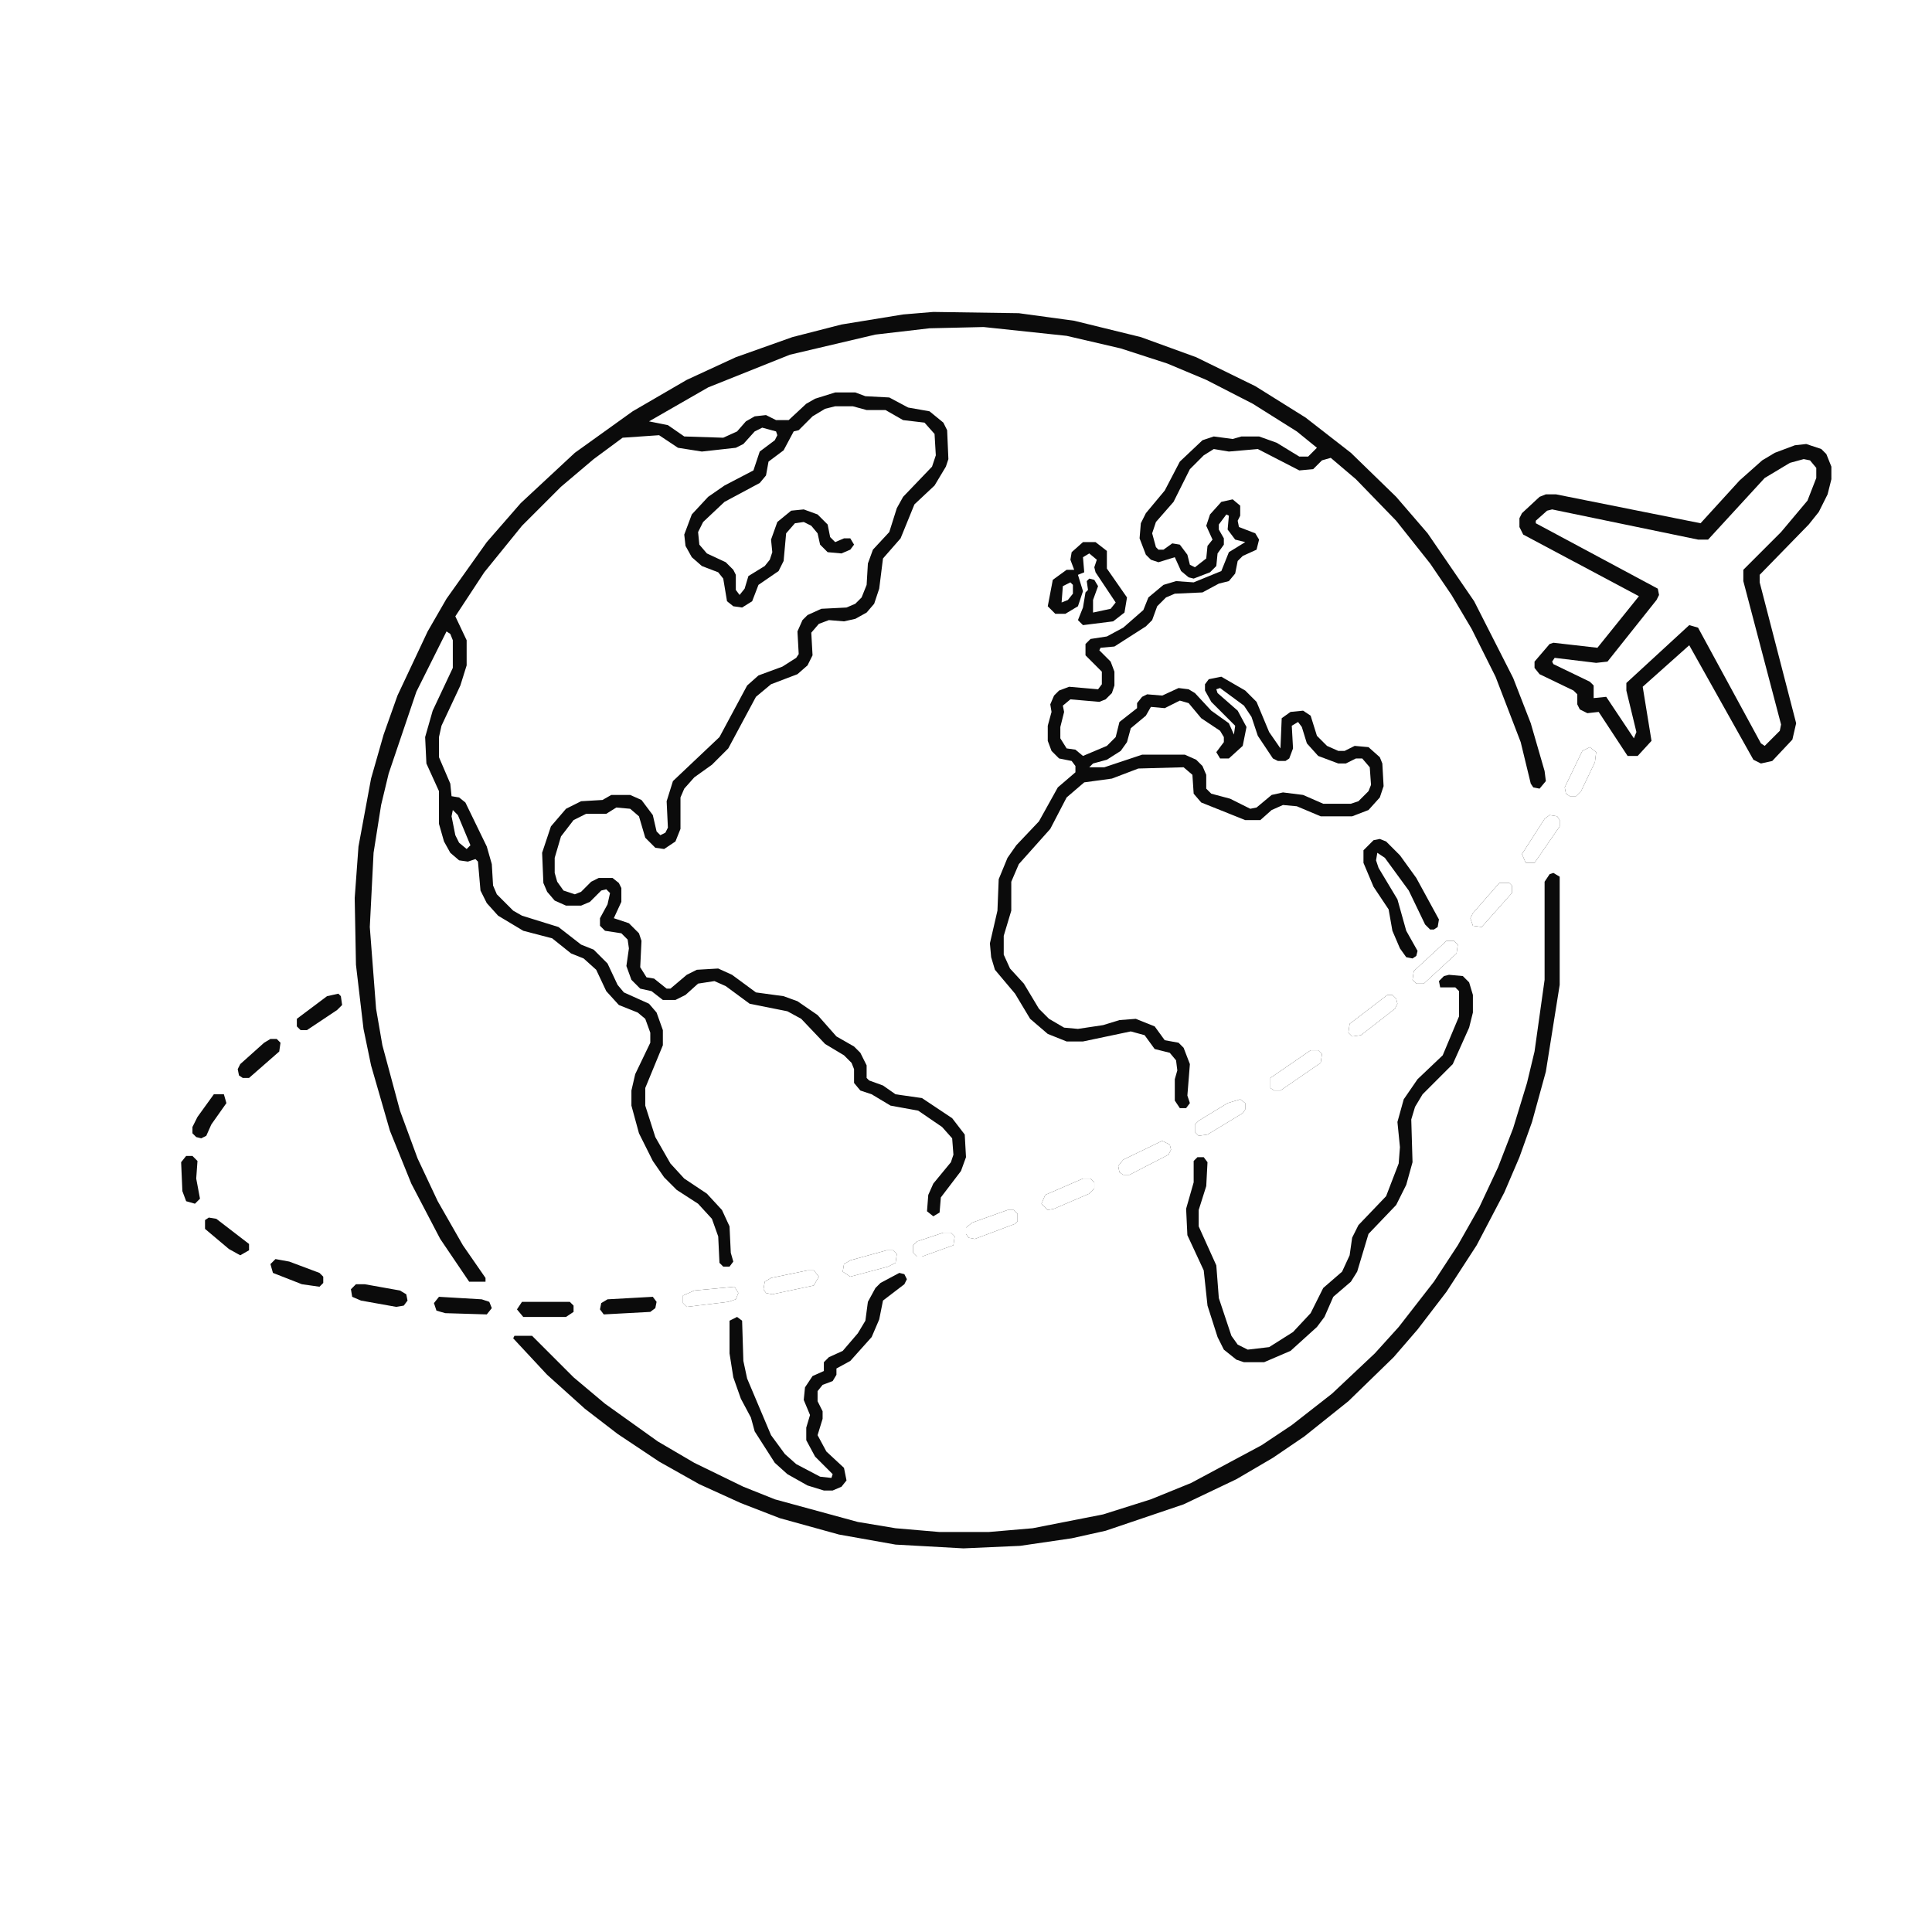
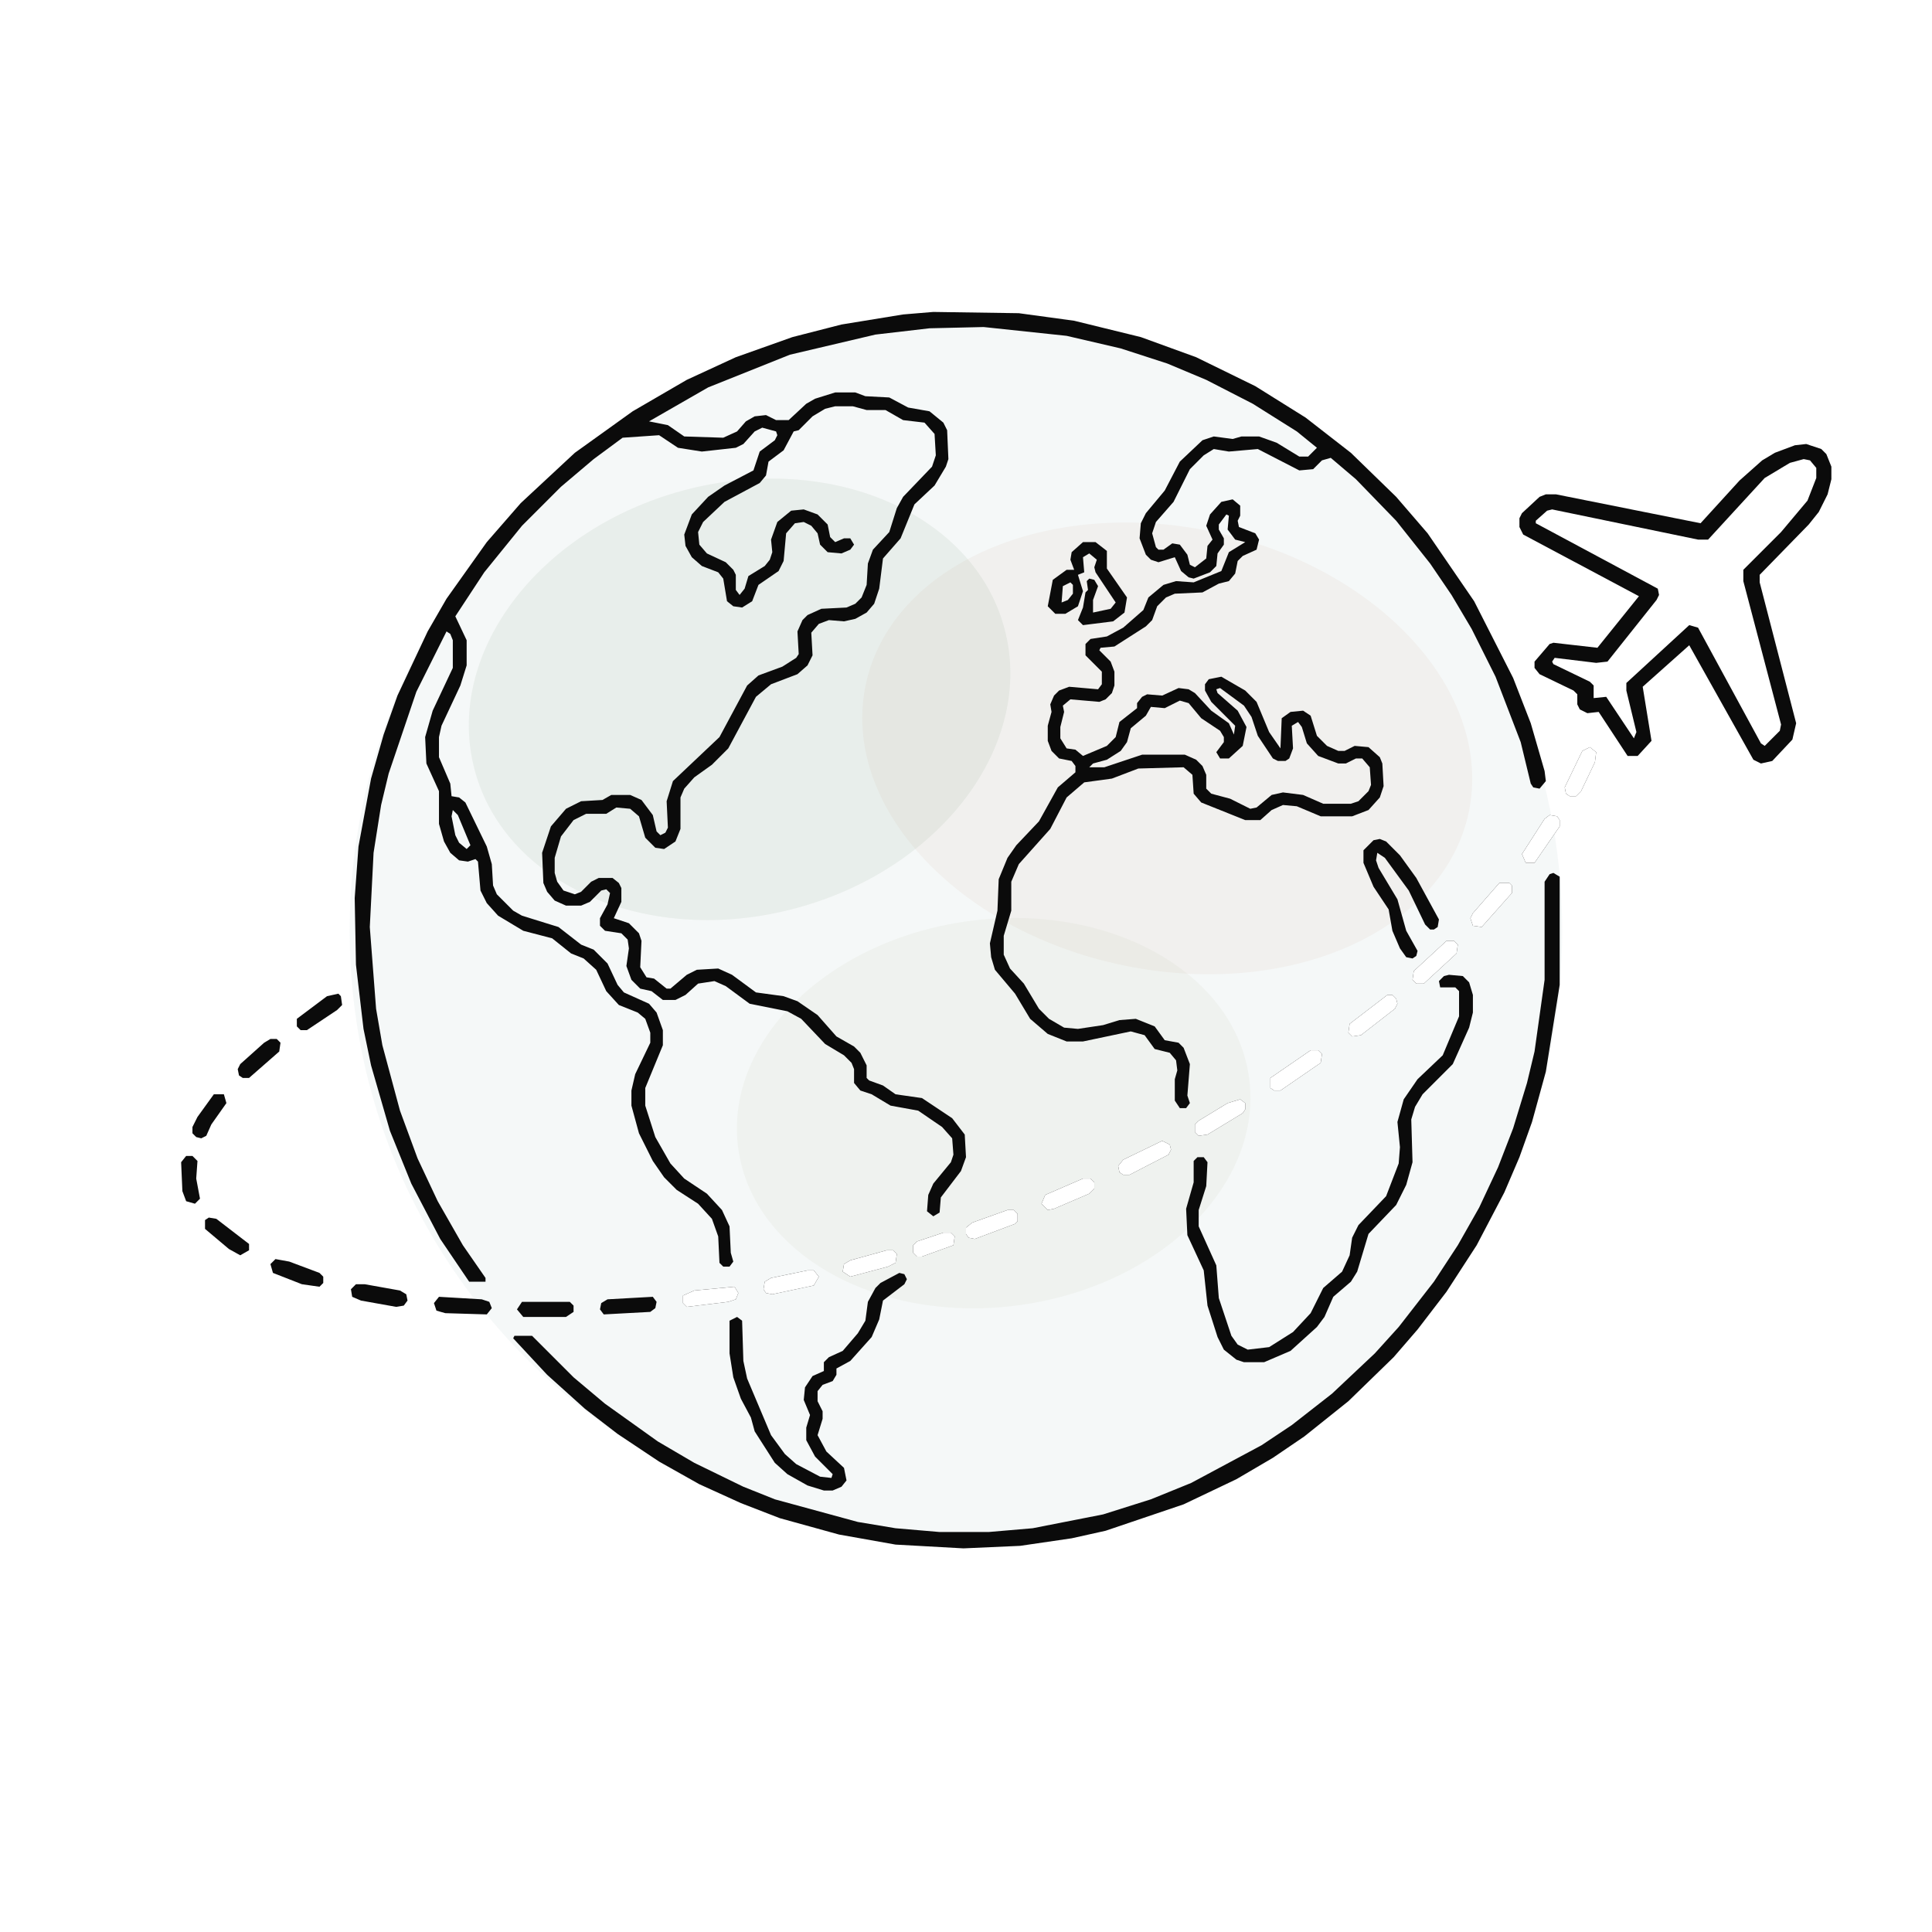
<svg xmlns="http://www.w3.org/2000/svg" viewBox="0 0 1536 1536" role="img" aria-labelledby="title desc">
  <rect width="1536" height="1536" fill="#ffffff" />
+   <defs>
+     <clipPath id="globe-colour-clip">
+       <circle cx="760" cy="740" r="487" />
+     </clipPath>
+   </defs>
+   <g id="globe-colour-wash" clip-path="url(#globe-colour-clip)" pointer-events="none">
+     <circle cx="760" cy="740" r="482" fill="#7f9fa5" opacity="0.075" />
+     <ellipse cx="588" cy="556" rx="218" ry="172" fill="#789173" opacity="0.105" transform="rotate(-15 588 556)" />
+     <ellipse cx="928" cy="595" rx="245" ry="176" fill="#b88363" opacity="0.070" transform="rotate(12 928 595)" />
+     <ellipse cx="790" cy="885" rx="205" ry="154" fill="#9aa477" opacity="0.070" transform="rotate(-8 790 885)" />
+   </g>
  <path id="globe-base" d="M 411 1041 L 416 1047 L 450 1047 L 456 1043 L 456 1038 L 453 1035 L 415 1035 Z M 522 1035 L 519 1031 L 483 1033 L 478 1036 L 477 1041 L 480 1045 L 517 1043 L 521 1040 Z M 345 1036 L 347 1042 L 354 1044 L 387 1045 L 391 1040 L 389 1035 L 383 1033 L 349 1031 Z M 587 1028 L 584 1023 L 552 1026 L 543 1030 L 543 1036 L 546 1039 L 579 1035 L 585 1033 Z M 279 1025 L 280 1031 L 287 1034 L 315 1039 L 321 1038 L 324 1034 L 323 1029 L 318 1026 L 290 1021 L 283 1021 Z M 719 1013 L 715 1012 L 700 1020 L 696 1024 L 690 1035 L 688 1050 L 682 1060 L 670 1074 L 659 1079 L 655 1083 L 655 1090 L 646 1094 L 640 1103 L 639 1113 L 644 1125 L 641 1135 L 641 1145 L 648 1158 L 662 1172 L 661 1175 L 652 1174 L 633 1164 L 624 1156 L 613 1141 L 594 1096 L 591 1082 L 590 1050 L 586 1047 L 580 1050 L 580 1076 L 583 1095 L 589 1112 L 597 1127 L 600 1138 L 616 1163 L 626 1172 L 642 1181 L 655 1185 L 662 1185 L 669 1182 L 673 1177 L 671 1167 L 657 1154 L 650 1141 L 654 1128 L 654 1122 L 650 1114 L 650 1106 L 654 1101 L 662 1098 L 665 1093 L 665 1088 L 676 1082 L 693 1063 L 699 1049 L 702 1034 L 719 1021 L 721 1017 Z M 651 1015 L 647 1010 L 642 1010 L 613 1016 L 608 1019 L 607 1025 L 609 1028 L 614 1029 L 647 1022 Z M 215 1005 L 217 1012 L 240 1021 L 254 1023 L 257 1020 L 257 1015 L 254 1012 L 230 1003 L 219 1001 Z M 713 997 L 710 994 L 705 994 L 676 1002 L 671 1005 L 670 1011 L 676 1015 L 706 1007 L 712 1004 Z M 759 983 L 756 980 L 750 980 L 729 987 L 726 990 L 726 996 L 729 999 L 733 999 L 758 990 Z M 163 970 L 163 977 L 182 993 L 191 998 L 198 994 L 198 989 L 172 969 L 166 968 Z M 809 965 L 806 962 L 801 962 L 773 972 L 768 976 L 768 981 L 770 984 L 775 985 L 807 973 L 809 971 Z M 870 940 L 867 937 L 861 937 L 831 950 L 828 957 L 833 962 L 838 961 L 866 949 L 870 945 Z M 148 919 L 144 924 L 145 947 L 148 955 L 155 957 L 159 953 L 156 937 L 157 923 L 153 919 Z M 930 910 L 924 907 L 893 922 L 889 927 L 890 932 L 893 934 L 898 934 L 929 918 L 931 914 Z M 990 877 L 986 874 L 976 877 L 953 891 L 950 894 L 950 900 L 953 903 L 960 902 L 988 885 L 990 882 Z M 178 870 L 170 870 L 157 888 L 153 896 L 153 901 L 156 904 L 160 905 L 164 903 L 168 894 L 180 877 Z M 1051 838 L 1048 835 L 1042 835 L 1010 857 L 1010 865 L 1013 867 L 1018 867 L 1050 845 Z M 223 829 L 220 826 L 215 826 L 210 829 L 191 846 L 189 850 L 190 855 L 193 857 L 198 857 L 222 836 Z M 1110 794 L 1107 791 L 1103 791 L 1073 814 L 1072 821 L 1075 824 L 1082 823 L 1109 802 L 1111 798 Z M 271 792 L 269 790 L 260 792 L 236 810 L 236 816 L 239 819 L 244 819 L 268 803 L 272 799 Z M 1163 776 L 1152 775 L 1148 776 L 1144 780 L 1145 785 L 1157 785 L 1160 788 L 1160 808 L 1147 839 L 1127 858 L 1116 874 L 1111 892 L 1113 912 L 1112 925 L 1102 951 L 1080 974 L 1075 984 L 1073 998 L 1067 1011 L 1052 1024 L 1042 1044 L 1028 1059 L 1009 1071 L 992 1073 L 984 1069 L 979 1062 L 969 1032 L 967 1006 L 953 975 L 953 962 L 959 943 L 960 924 L 957 920 L 952 920 L 949 923 L 949 940 L 943 961 L 944 982 L 957 1010 L 960 1038 L 968 1063 L 973 1073 L 983 1081 L 989 1083 L 1005 1083 L 1026 1074 L 1047 1055 L 1053 1047 L 1060 1031 L 1074 1019 L 1079 1011 L 1088 981 L 1110 958 L 1118 942 L 1123 924 L 1122 890 L 1125 880 L 1131 870 L 1155 846 L 1168 817 L 1171 805 L 1171 791 L 1168 781 Z M 1156 748 L 1150 748 L 1124 772 L 1123 779 L 1126 782 L 1132 782 L 1158 758 L 1159 751 Z M 1200 702 L 1192 702 L 1171 726 L 1169 730 L 1171 736 L 1178 737 L 1202 710 L 1202 704 Z M 1240 697 L 1235 694 L 1232 695 L 1228 701 L 1228 779 L 1220 836 L 1214 861 L 1203 897 L 1191 928 L 1176 960 L 1159 990 L 1140 1019 L 1112 1055 L 1093 1076 L 1059 1108 L 1027 1133 L 1003 1149 L 947 1179 L 915 1192 L 877 1204 L 821 1215 L 786 1218 L 747 1218 L 712 1215 L 682 1210 L 616 1192 L 591 1182 L 552 1163 L 523 1146 L 481 1116 L 456 1095 L 423 1062 L 409 1062 L 408 1064 L 435 1093 L 465 1120 L 491 1140 L 524 1162 L 556 1180 L 589 1195 L 620 1207 L 667 1220 L 712 1228 L 766 1231 L 811 1229 L 852 1223 L 879 1217 L 941 1196 L 983 1176 L 1012 1159 L 1037 1142 L 1072 1114 L 1108 1079 L 1127 1057 L 1150 1027 L 1174 990 L 1196 948 L 1208 920 L 1218 892 L 1229 852 L 1240 783 Z M 1092 668 L 1084 676 L 1084 686 L 1092 705 L 1104 723 L 1107 740 L 1113 754 L 1118 761 L 1123 762 L 1126 760 L 1127 756 L 1118 740 L 1111 715 L 1096 690 L 1094 684 L 1095 678 L 1101 682 L 1120 708 L 1133 735 L 1137 739 L 1140 739 L 1143 737 L 1144 731 L 1126 698 L 1113 680 L 1102 669 L 1097 667 Z M 1238 649 L 1232 648 L 1228 651 L 1210 679 L 1213 686 L 1220 686 L 1240 657 L 1240 652 Z M 1264 594 L 1258 597 L 1244 626 L 1245 631 L 1248 633 L 1253 633 L 1257 629 L 1268 606 L 1269 598 Z M 861 431 L 852 439 L 851 445 L 854 453 L 848 453 L 837 461 L 833 482 L 839 488 L 847 488 L 857 482 L 861 470 L 857 457 L 862 455 L 861 443 L 866 440 L 872 445 L 870 451 L 871 455 L 887 479 L 883 484 L 869 487 L 869 477 L 873 466 L 870 461 L 866 460 L 864 462 L 865 469 L 863 471 L 861 483 L 857 493 L 861 497 L 885 494 L 894 487 L 896 475 L 880 452 L 880 438 L 871 431 Z M 851 463 L 853 465 L 853 472 L 849 477 L 844 479 L 845 466 Z M 1135 424 L 1110 395 L 1074 360 L 1038 332 L 998 307 L 951 284 L 907 268 L 854 255 L 810 249 L 742 248 L 718 250 L 669 258 L 630 268 L 585 284 L 546 302 L 503 327 L 457 360 L 414 400 L 387 431 L 355 476 L 340 502 L 316 553 L 305 584 L 295 619 L 285 673 L 282 714 L 283 767 L 289 818 L 295 847 L 310 899 L 327 941 L 350 985 L 373 1019 L 386 1019 L 386 1016 L 368 990 L 348 955 L 332 921 L 318 883 L 304 831 L 299 802 L 294 737 L 297 678 L 303 640 L 309 615 L 331 550 L 355 502 L 358 504 L 360 509 L 360 531 L 344 565 L 338 586 L 339 607 L 349 629 L 349 655 L 353 669 L 358 678 L 365 684 L 372 685 L 378 683 L 380 685 L 382 708 L 387 718 L 396 728 L 416 740 L 439 746 L 454 758 L 464 762 L 474 771 L 482 788 L 492 799 L 507 805 L 513 810 L 517 821 L 517 829 L 505 854 L 502 867 L 502 879 L 508 901 L 519 923 L 528 936 L 538 946 L 555 957 L 566 969 L 571 983 L 572 1004 L 575 1007 L 580 1007 L 583 1003 L 581 996 L 580 975 L 574 962 L 562 949 L 544 937 L 533 925 L 521 904 L 513 879 L 513 865 L 527 831 L 527 819 L 522 805 L 516 798 L 496 789 L 491 783 L 483 766 L 472 755 L 462 751 L 444 737 L 415 728 L 408 724 L 395 711 L 392 704 L 391 687 L 387 673 L 370 638 L 365 634 L 359 633 L 358 623 L 349 602 L 349 586 L 351 577 L 366 545 L 371 529 L 371 509 L 362 490 L 385 455 L 415 418 L 446 387 L 472 365 L 495 348 L 524 346 L 539 356 L 558 359 L 585 356 L 591 353 L 600 343 L 606 340 L 617 343 L 618 346 L 616 350 L 604 359 L 599 374 L 576 386 L 563 395 L 550 409 L 544 425 L 545 434 L 550 443 L 558 450 L 571 455 L 575 460 L 578 478 L 583 482 L 590 483 L 598 478 L 603 465 L 619 454 L 623 446 L 625 424 L 632 416 L 639 415 L 645 418 L 650 424 L 652 433 L 658 439 L 669 440 L 676 437 L 679 433 L 676 428 L 671 428 L 664 431 L 660 427 L 658 417 L 650 409 L 639 405 L 629 406 L 618 415 L 613 429 L 614 439 L 612 445 L 608 450 L 595 458 L 592 468 L 588 473 L 585 469 L 585 457 L 583 453 L 577 447 L 562 440 L 556 433 L 555 423 L 559 415 L 576 399 L 604 384 L 609 378 L 611 367 L 623 358 L 631 343 L 635 342 L 646 331 L 656 325 L 664 323 L 678 323 L 689 326 L 704 326 L 718 334 L 735 336 L 743 345 L 744 362 L 741 371 L 718 395 L 713 404 L 707 423 L 694 437 L 690 448 L 689 465 L 685 475 L 680 480 L 673 483 L 653 484 L 642 489 L 638 493 L 634 502 L 635 520 L 633 523 L 622 530 L 603 537 L 594 545 L 572 586 L 535 621 L 530 637 L 531 658 L 529 662 L 525 664 L 522 661 L 519 648 L 510 636 L 501 632 L 486 632 L 479 636 L 462 637 L 450 643 L 438 657 L 431 678 L 432 702 L 435 709 L 441 716 L 450 720 L 462 720 L 469 717 L 478 708 L 482 707 L 485 710 L 483 719 L 477 730 L 477 736 L 481 740 L 494 742 L 499 747 L 500 754 L 498 768 L 502 779 L 509 786 L 518 788 L 527 795 L 537 795 L 545 791 L 555 782 L 568 780 L 577 784 L 596 798 L 626 804 L 637 810 L 656 830 L 671 839 L 677 845 L 679 850 L 679 861 L 684 867 L 693 870 L 708 879 L 730 883 L 749 896 L 757 905 L 758 918 L 756 924 L 742 941 L 738 950 L 737 963 L 742 967 L 747 964 L 748 952 L 764 931 L 768 920 L 767 902 L 757 889 L 733 873 L 712 870 L 702 863 L 691 859 L 689 857 L 689 847 L 684 837 L 679 832 L 665 824 L 650 807 L 634 796 L 623 792 L 601 789 L 582 775 L 571 770 L 554 771 L 546 775 L 533 786 L 530 786 L 520 778 L 514 777 L 509 769 L 510 748 L 508 742 L 500 734 L 488 730 L 494 717 L 494 706 L 492 702 L 487 698 L 476 698 L 470 701 L 462 709 L 457 711 L 448 708 L 443 701 L 441 694 L 441 682 L 446 665 L 456 652 L 466 647 L 482 647 L 490 642 L 501 643 L 508 649 L 513 666 L 521 674 L 528 675 L 537 669 L 541 659 L 541 634 L 544 627 L 552 618 L 566 608 L 579 595 L 601 554 L 613 544 L 634 536 L 642 529 L 646 521 L 645 503 L 651 496 L 659 493 L 671 494 L 680 492 L 689 487 L 695 480 L 699 468 L 702 444 L 716 428 L 727 401 L 743 386 L 752 371 L 754 365 L 753 342 L 750 336 L 739 327 L 722 324 L 707 316 L 688 315 L 680 312 L 664 312 L 648 317 L 641 321 L 627 334 L 617 334 L 609 330 L 600 331 L 593 335 L 586 343 L 575 348 L 544 347 L 531 338 L 516 335 L 563 308 L 628 282 L 696 266 L 739 261 L 782 260 L 848 267 L 891 277 L 928 289 L 959 302 L 996 321 L 1031 343 L 1047 356 L 1040 363 L 1033 363 L 1015 352 L 1001 347 L 987 347 L 980 349 L 965 347 L 956 350 L 938 367 L 926 390 L 911 408 L 907 416 L 906 428 L 911 441 L 915 445 L 921 447 L 934 443 L 939 454 L 945 459 L 949 460 L 962 455 L 967 450 L 968 440 L 973 433 L 973 428 L 969 421 L 969 417 L 975 409 L 977 410 L 976 421 L 982 429 L 990 431 L 977 439 L 971 454 L 949 463 L 935 462 L 925 465 L 913 475 L 909 485 L 893 499 L 880 506 L 867 508 L 863 512 L 863 521 L 876 534 L 876 544 L 873 548 L 850 546 L 842 549 L 838 553 L 835 560 L 836 566 L 833 577 L 833 589 L 836 597 L 842 603 L 852 605 L 855 609 L 855 614 L 841 626 L 826 653 L 808 672 L 801 682 L 794 699 L 793 724 L 787 750 L 788 761 L 791 771 L 807 790 L 819 810 L 833 822 L 848 828 L 861 828 L 899 820 L 910 823 L 918 834 L 930 837 L 935 843 L 936 851 L 934 858 L 934 875 L 938 881 L 943 881 L 946 877 L 944 871 L 946 846 L 941 833 L 937 829 L 926 827 L 918 816 L 903 810 L 890 811 L 877 815 L 857 818 L 846 817 L 834 810 L 826 802 L 814 782 L 803 770 L 798 759 L 798 744 L 804 724 L 804 701 L 810 687 L 835 659 L 848 634 L 862 622 L 884 619 L 905 611 L 941 610 L 948 616 L 949 631 L 955 638 L 990 652 L 1002 652 L 1011 644 L 1020 640 L 1031 641 L 1050 649 L 1075 649 L 1088 644 L 1097 634 L 1100 625 L 1099 607 L 1097 602 L 1088 594 L 1077 593 L 1069 597 L 1064 597 L 1055 593 L 1047 585 L 1042 569 L 1036 565 L 1026 566 L 1019 571 L 1018 595 L 1009 582 L 999 558 L 990 549 L 971 538 L 961 540 L 958 544 L 958 549 L 963 558 L 982 577 L 981 584 L 977 575 L 963 565 L 950 551 L 945 548 L 937 547 L 924 553 L 912 552 L 908 554 L 904 559 L 904 563 L 890 574 L 887 586 L 880 593 L 861 601 L 855 596 L 848 595 L 843 587 L 843 578 L 846 566 L 845 561 L 851 556 L 874 558 L 879 556 L 884 551 L 886 545 L 886 534 L 883 526 L 874 517 L 875 515 L 886 514 L 911 498 L 916 493 L 920 482 L 927 475 L 934 472 L 956 471 L 969 464 L 977 462 L 982 456 L 984 446 L 988 442 L 999 437 L 1001 429 L 998 424 L 985 419 L 984 414 L 986 410 L 986 402 L 980 397 L 971 399 L 962 409 L 959 418 L 964 429 L 960 434 L 959 444 L 950 451 L 946 449 L 944 441 L 938 433 L 932 432 L 925 437 L 921 437 L 919 435 L 916 424 L 919 415 L 933 399 L 946 373 L 957 362 L 965 357 L 977 359 L 1000 357 L 1033 374 L 1044 373 L 1051 366 L 1058 364 L 1078 381 L 1110 414 L 1137 448 L 1154 473 L 1170 500 L 1189 538 L 1209 590 L 1217 623 L 1219 626 L 1224 627 L 1229 621 L 1228 613 L 1217 575 L 1203 539 L 1172 478 Z M 360 644 L 364 648 L 374 672 L 371 675 L 365 670 L 362 664 L 359 649 Z M 866 610 L 869 607 L 880 604 L 891 597 L 896 590 L 899 579 L 911 569 L 915 562 L 926 563 L 938 557 L 945 559 L 955 571 L 970 581 L 973 586 L 973 590 L 967 598 L 970 603 L 977 603 L 988 593 L 991 578 L 984 565 L 968 551 L 967 548 L 970 547 L 989 561 L 995 570 L 1000 585 L 1012 603 L 1016 605 L 1022 605 L 1025 603 L 1028 595 L 1027 577 L 1032 574 L 1035 578 L 1039 591 L 1048 601 L 1064 607 L 1070 607 L 1078 603 L 1083 603 L 1089 610 L 1090 624 L 1088 629 L 1080 637 L 1074 639 L 1052 639 L 1036 632 L 1020 630 L 1011 632 L 999 642 L 994 643 L 978 635 L 963 631 L 959 627 L 959 616 L 956 609 L 951 604 L 942 600 L 908 600 L 878 610 Z" fill="#0b0b0b" fill-rule="evenodd" />
  <g id="flight-dash-reveal">
    <path d="M 587 1028 L 584 1023 L 552 1026 L 543 1030 L 543 1036 L 546 1039 L 579 1035 L 585 1033 Z" fill="#fff">
      <animate attributeName="opacity" values="1;0;0" keyTimes="0;0.420;1" dur="5s" repeatCount="indefinite" calcMode="discrete" />
    </path>
    <path d="M 651 1015 L 647 1010 L 642 1010 L 613 1016 L 608 1019 L 607 1025 L 609 1028 L 614 1029 L 647 1022 Z" fill="#fff">
      <animate attributeName="opacity" values="1;0;0" keyTimes="0;0.448;1" dur="5s" repeatCount="indefinite" calcMode="discrete" />
    </path>
    <path d="M 713 997 L 710 994 L 705 994 L 676 1002 L 671 1005 L 670 1011 L 676 1015 L 706 1007 L 712 1004 Z" fill="#fff">
      <animate attributeName="opacity" values="1;0;0" keyTimes="0;0.476;1" dur="5s" repeatCount="indefinite" calcMode="discrete" />
    </path>
    <path d="M 759 983 L 756 980 L 750 980 L 729 987 L 726 990 L 726 996 L 729 999 L 733 999 L 758 990 Z" fill="#fff">
      <animate attributeName="opacity" values="1;0;0" keyTimes="0;0.504;1" dur="5s" repeatCount="indefinite" calcMode="discrete" />
    </path>
    <path d="M 809 965 L 806 962 L 801 962 L 773 972 L 768 976 L 768 981 L 770 984 L 775 985 L 807 973 L 809 971 Z" fill="#fff">
      <animate attributeName="opacity" values="1;0;0" keyTimes="0;0.532;1" dur="5s" repeatCount="indefinite" calcMode="discrete" />
    </path>
    <path d="M 870 940 L 867 937 L 861 937 L 831 950 L 828 957 L 833 962 L 838 961 L 866 949 L 870 945 Z" fill="#fff">
      <animate attributeName="opacity" values="1;0;0" keyTimes="0;0.560;1" dur="5s" repeatCount="indefinite" calcMode="discrete" />
    </path>
    <path d="M 930 910 L 924 907 L 893 922 L 889 927 L 890 932 L 893 934 L 898 934 L 929 918 L 931 914 Z" fill="#fff">
      <animate attributeName="opacity" values="1;0;0" keyTimes="0;0.588;1" dur="5s" repeatCount="indefinite" calcMode="discrete" />
    </path>
    <path d="M 990 877 L 986 874 L 976 877 L 953 891 L 950 894 L 950 900 L 953 903 L 960 902 L 988 885 L 990 882 Z" fill="#fff">
      <animate attributeName="opacity" values="1;0;0" keyTimes="0;0.616;1" dur="5s" repeatCount="indefinite" calcMode="discrete" />
    </path>
    <path d="M 1051 838 L 1048 835 L 1042 835 L 1010 857 L 1010 865 L 1013 867 L 1018 867 L 1050 845 Z" fill="#fff">
      <animate attributeName="opacity" values="1;0;0" keyTimes="0;0.644;1" dur="5s" repeatCount="indefinite" calcMode="discrete" />
    </path>
    <path d="M 1110 794 L 1107 791 L 1103 791 L 1073 814 L 1072 821 L 1075 824 L 1082 823 L 1109 802 L 1111 798 Z" fill="#fff">
      <animate attributeName="opacity" values="1;0;0" keyTimes="0;0.672;1" dur="5s" repeatCount="indefinite" calcMode="discrete" />
    </path>
    <path d="M 1156 748 L 1150 748 L 1124 772 L 1123 779 L 1126 782 L 1132 782 L 1158 758 L 1159 751 Z" fill="#fff">
      <animate attributeName="opacity" values="1;0;0" keyTimes="0;0.700;1" dur="5s" repeatCount="indefinite" calcMode="discrete" />
    </path>
    <path d="M 1200 702 L 1192 702 L 1171 726 L 1169 730 L 1171 736 L 1178 737 L 1202 710 L 1202 704 Z" fill="#fff">
      <animate attributeName="opacity" values="1;0;0" keyTimes="0;0.728;1" dur="5s" repeatCount="indefinite" calcMode="discrete" />
    </path>
    <path d="M 1238 649 L 1232 648 L 1228 651 L 1210 679 L 1213 686 L 1220 686 L 1240 657 L 1240 652 Z" fill="#fff">
      <animate attributeName="opacity" values="1;0;0" keyTimes="0;0.756;1" dur="5s" repeatCount="indefinite" calcMode="discrete" />
    </path>
    <path d="M 1264 594 L 1258 597 L 1244 626 L 1245 631 L 1248 633 L 1253 633 L 1257 629 L 1268 606 L 1269 598 Z" fill="#fff">
      <animate attributeName="opacity" values="1;0;0" keyTimes="0;0.784;1" dur="5s" repeatCount="indefinite" calcMode="discrete" />
    </path>
  </g>
  <path id="flight-plane-animated" d="M 1448 357 L 1436 353 L 1427 354 L 1411 360 L 1401 366 L 1383 382 L 1352 416 L 1237 393 L 1229 393 L 1224 395 L 1210 408 L 1208 412 L 1208 419 L 1211 425 L 1303 474 L 1270 515 L 1235 511 L 1232 512 L 1220 526 L 1220 531 L 1224 536 L 1251 549 L 1254 552 L 1254 560 L 1256 564 L 1262 567 L 1271 566 L 1294 601 L 1302 601 L 1313 589 L 1306 546 L 1343 513 L 1394 604 L 1400 607 L 1409 605 L 1425 588 L 1428 575 L 1399 463 L 1399 457 L 1438 417 L 1446 407 L 1453 393 L 1456 381 L 1456 371 L 1452 361 Z M 1439 366 L 1444 372 L 1444 380 L 1437 398 L 1416 423 L 1386 453 L 1386 462 L 1416 576 L 1415 581 L 1403 593 L 1400 591 L 1350 499 L 1343 497 L 1293 543 L 1293 549 L 1301 582 L 1299 587 L 1277 554 L 1267 555 L 1267 545 L 1264 542 L 1235 528 L 1234 526 L 1236 523 L 1269 527 L 1278 526 L 1317 477 L 1319 473 L 1318 468 L 1221 416 L 1221 414 L 1230 406 L 1234 405 L 1350 429 L 1358 429 L 1403 380 L 1423 368 L 1434 365 Z" fill="#0b0b0b" fill-rule="evenodd">
    <animateMotion dur="5s" repeatCount="indefinite" calcMode="paced" path="M -570 500 C -505 493 -440 462 -380 425 C -300 378 -235 320 -175 255 C -108 182 -52 94 0 0" />
  </path>
</svg>
